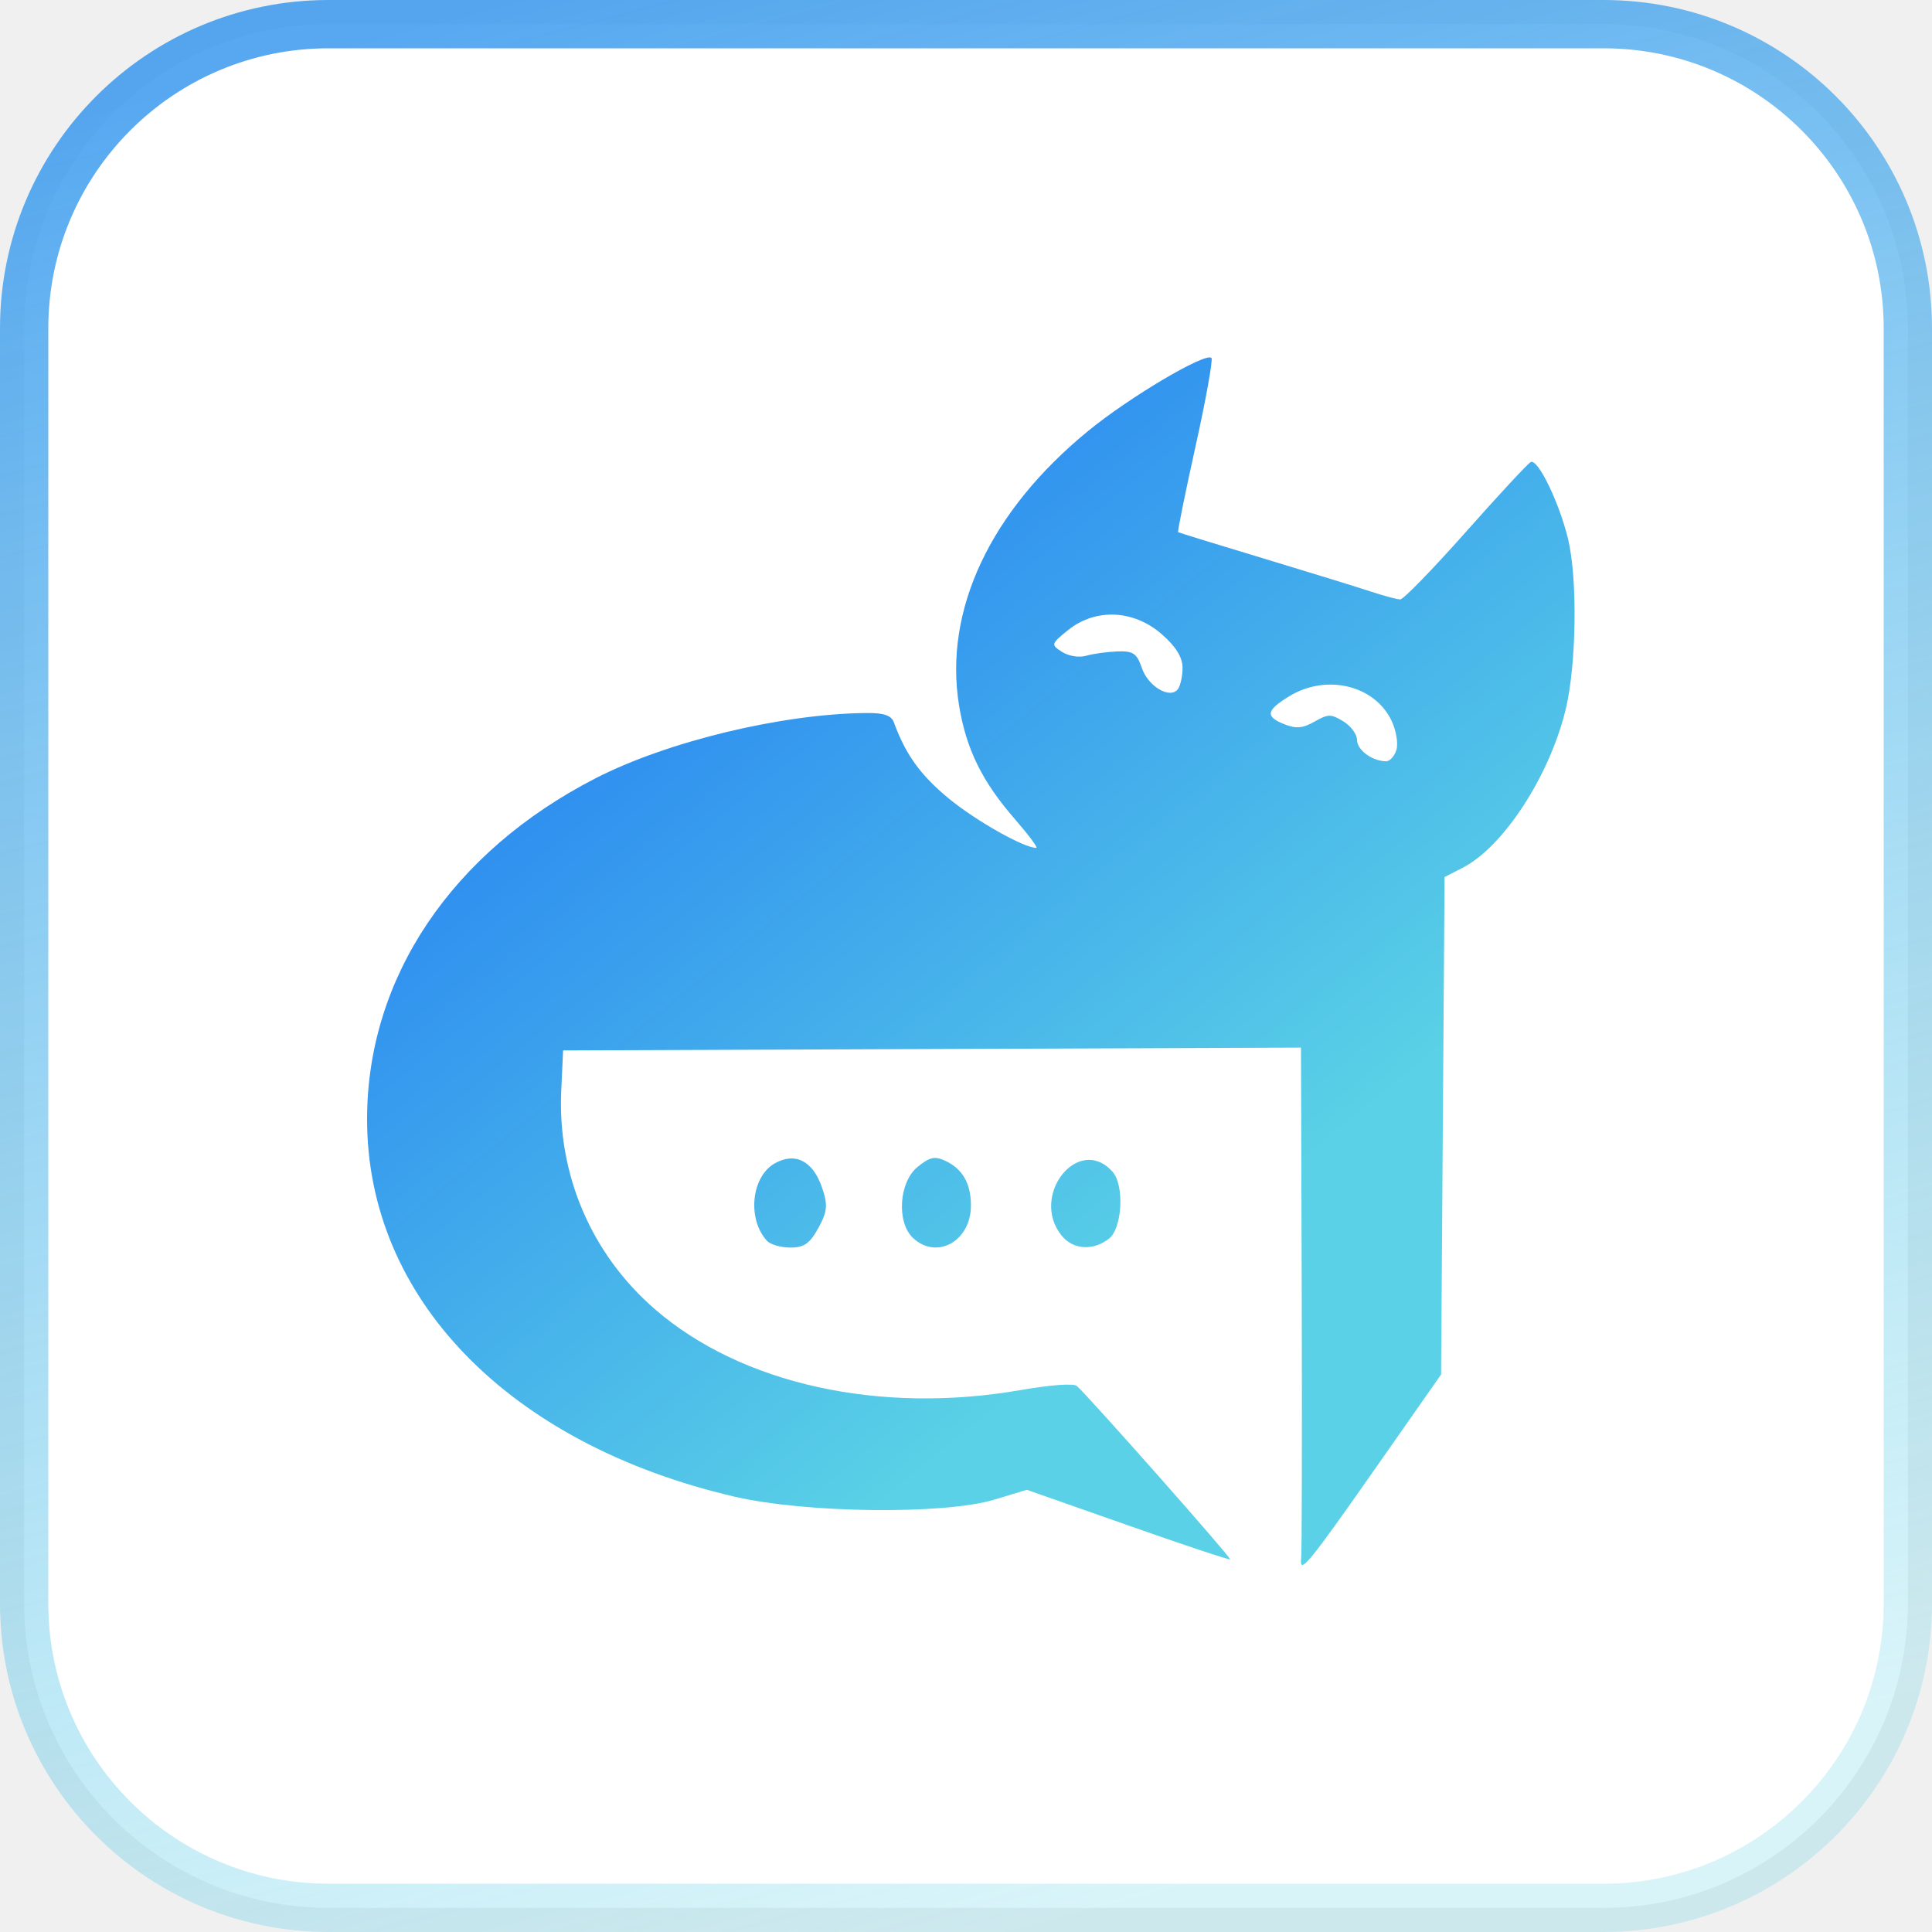
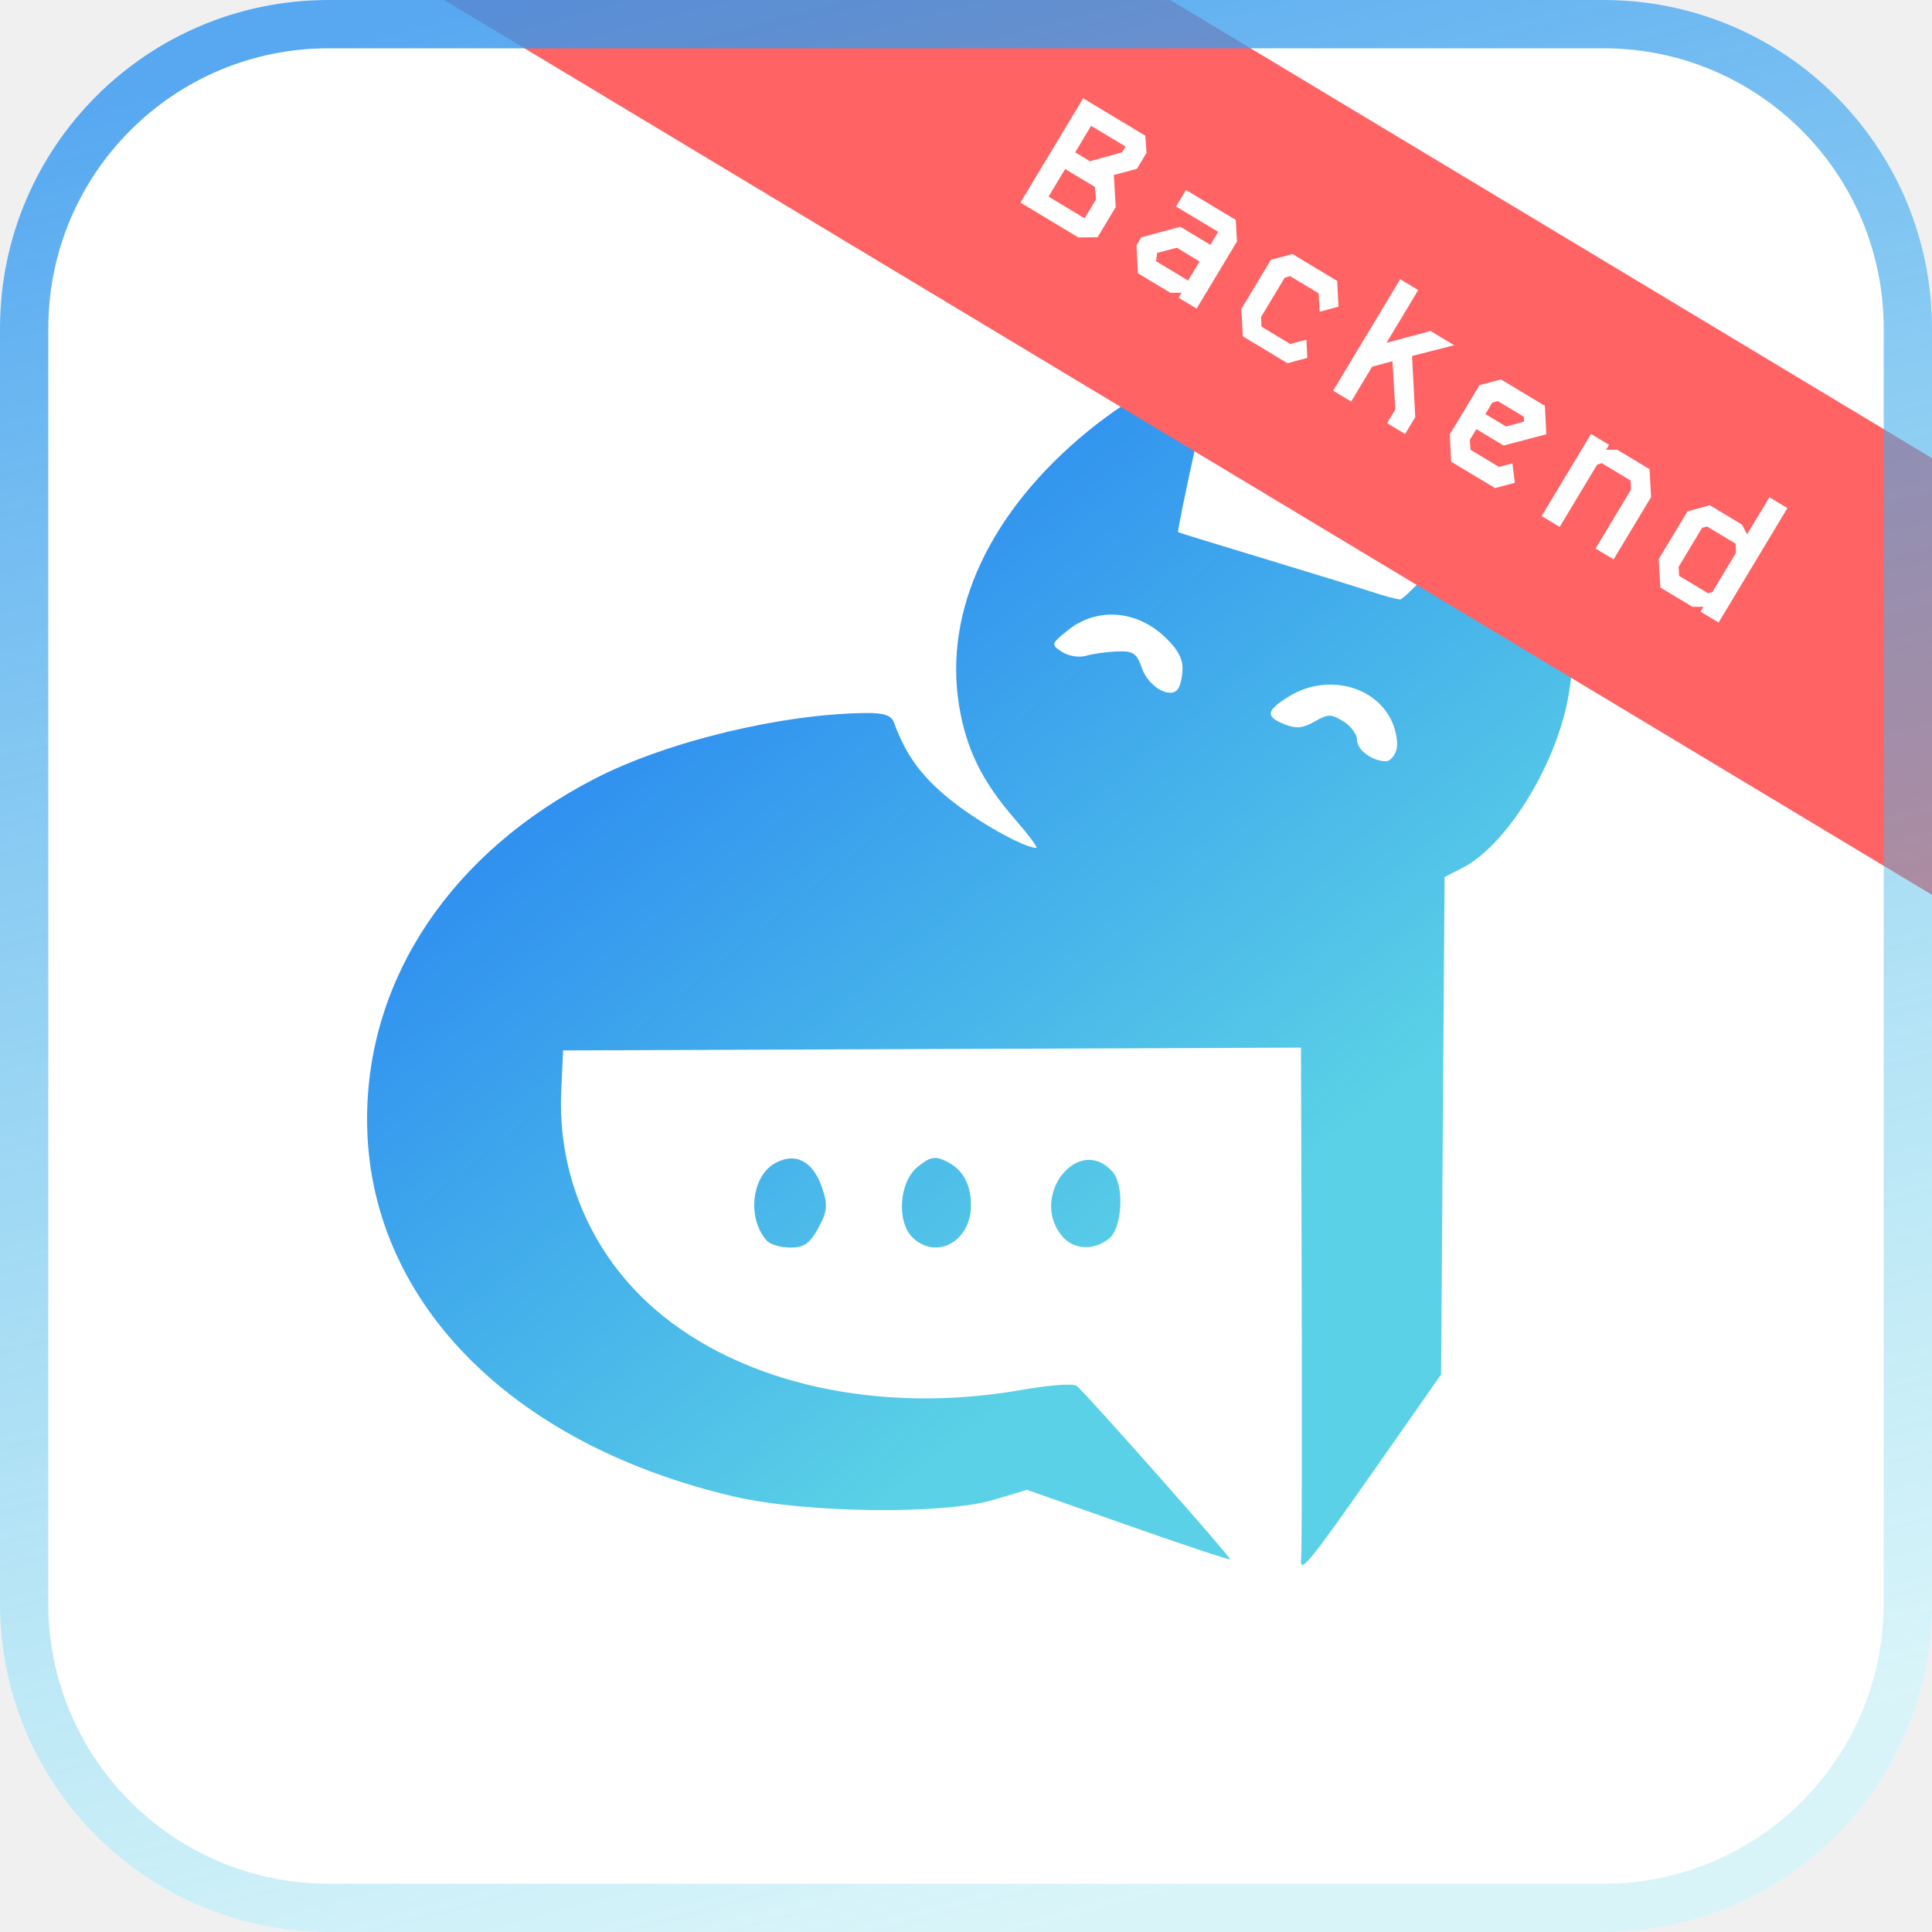
<svg xmlns="http://www.w3.org/2000/svg" width="200" height="200" viewBox="0 0 200 200" fill="none">
-   <rect x="2.5" y="2.5" width="195" height="195" rx="31.5" fill="white" />
-   <rect x="2.5" y="2.5" width="195" height="195" rx="31.5" stroke="url(#paint0_linear_3_2)" stroke-width="5" />
-   <path d="M134.697 161.297C134.767 160.682 134.793 148.538 134.755 134.314L134.677 108.449L96.485 108.594L58.292 108.739L58.099 112.922C57.699 121.616 61.231 129.846 67.8 135.533C76.76 143.293 91.076 146.447 105.702 143.892C108.7 143.366 111.149 143.187 111.472 143.472C112.767 144.624 127.496 161.281 127.342 161.42C127.245 161.499 122.475 159.916 116.738 157.892L106.302 154.224L102.924 155.242C97.742 156.813 83.386 156.645 76.019 154.929C52.645 149.489 37.955 134.364 38 115.779C38.032 101.208 46.767 88.208 61.657 80.565C69.109 76.74 81.034 73.872 89.736 73.811C91.502 73.799 92.269 74.062 92.533 74.772C93.751 78.121 95.299 80.263 98.238 82.678C101.068 84.993 105.992 87.772 107.275 87.772C107.481 87.772 106.489 86.441 105.071 84.809C101.667 80.9 100.023 77.557 99.282 73.033C97.677 63.182 102.505 52.91 112.651 44.607C116.912 41.118 124.744 36.478 125.408 37.048C125.582 37.205 124.847 41.303 123.771 46.162C122.694 51.02 121.882 55.041 121.959 55.091C122.043 55.147 126.027 56.371 130.81 57.814C135.592 59.262 140.607 60.805 141.942 61.247C143.276 61.689 144.636 62.052 144.959 62.052C145.281 62.052 148.323 58.921 151.72 55.097C155.111 51.267 158.147 48.001 158.456 47.834C159.191 47.437 161.409 52.005 162.324 55.79C163.323 59.927 163.194 68.868 162.073 73.464C160.39 80.364 155.627 87.671 151.405 89.835L149.542 90.791L149.361 116.539L149.181 142.287L142.528 151.792C135.399 161.98 134.49 163.087 134.697 161.297ZM144.559 77.618C144.759 76.959 144.527 75.594 144.043 74.588C142.271 70.903 137.256 69.729 133.42 72.1C131.055 73.559 130.958 74.18 132.988 74.985C134.181 75.454 134.858 75.393 136.082 74.7C137.488 73.9 137.778 73.894 139.06 74.672C139.84 75.147 140.479 76.014 140.479 76.595C140.479 77.629 142.019 78.776 143.463 78.809C143.869 78.82 144.359 78.284 144.559 77.618ZM122.417 69.125C122.423 68.052 121.714 66.911 120.238 65.63C117.337 63.114 113.399 62.947 110.576 65.222C108.796 66.648 108.771 66.743 109.937 67.481C110.627 67.923 111.704 68.096 112.438 67.884C113.148 67.677 114.598 67.476 115.661 67.436C117.305 67.375 117.686 67.627 118.201 69.142C118.852 71.065 121.128 72.407 121.933 71.339C122.198 70.998 122.417 70.003 122.417 69.125ZM79.396 128.449C77.334 126.207 77.766 121.817 80.196 120.436C82.31 119.234 84.141 120.168 85.094 122.924C85.713 124.725 85.655 125.407 84.721 127.112C83.838 128.728 83.238 129.148 81.826 129.148C80.847 129.148 79.751 128.834 79.396 128.449ZM94.486 128.124C92.797 126.503 93.068 122.365 94.976 120.811C96.246 119.771 96.762 119.659 97.858 120.168C99.637 120.99 100.513 122.522 100.513 124.792C100.513 128.499 96.942 130.473 94.486 128.124ZM109.899 127.906C106.566 123.78 111.646 117.378 115.159 121.286C116.416 122.678 116.184 127.14 114.804 128.225C113.16 129.511 111.085 129.377 109.899 127.906Z" fill="url(#paint1_linear_3_2)" />
+   <g clip-path="url(#clip0_3_5)">
+     <rect width="200" height="200" rx="34" fill="white" />
+     <path d="M134.697 161.297C134.767 160.682 134.793 148.538 134.755 134.314L134.677 108.449L96.485 108.594L58.292 108.739L58.099 112.922C57.699 121.616 61.231 129.846 67.8 135.533C76.76 143.293 91.076 146.447 105.702 143.892C108.7 143.366 111.149 143.187 111.472 143.472C112.767 144.624 127.496 161.281 127.342 161.42C127.245 161.499 122.475 159.916 116.738 157.892L106.302 154.224L102.924 155.242C97.742 156.813 83.386 156.645 76.019 154.929C52.645 149.489 37.955 134.364 38 115.779C38.032 101.208 46.767 88.208 61.657 80.565C69.109 76.74 81.034 73.872 89.736 73.811C91.502 73.799 92.269 74.062 92.533 74.772C93.751 78.121 95.299 80.263 98.238 82.678C101.068 84.993 105.992 87.772 107.275 87.772C107.481 87.772 106.489 86.441 105.071 84.809C101.667 80.9 100.023 77.557 99.282 73.033C97.677 63.182 102.505 52.91 112.651 44.607C116.912 41.118 124.744 36.478 125.408 37.048C125.582 37.205 124.847 41.303 123.771 46.162C122.694 51.02 121.882 55.041 121.959 55.091C122.043 55.147 126.027 56.371 130.81 57.814C135.592 59.262 140.607 60.805 141.942 61.247C143.276 61.689 144.636 62.052 144.959 62.052C145.281 62.052 148.323 58.921 151.72 55.097C155.111 51.267 158.147 48.001 158.456 47.834C159.191 47.437 161.409 52.005 162.324 55.79C163.323 59.927 163.194 68.868 162.073 73.464C160.39 80.364 155.627 87.671 151.405 89.835L149.542 90.791L149.361 116.539L149.181 142.287L142.528 151.792C135.399 161.98 134.49 163.087 134.697 161.297ZM144.559 77.618C144.759 76.959 144.527 75.594 144.043 74.588C142.271 70.903 137.256 69.729 133.42 72.1C131.055 73.559 130.958 74.18 132.988 74.985C134.181 75.454 134.858 75.393 136.082 74.7C137.488 73.9 137.778 73.894 139.06 74.672C139.84 75.147 140.479 76.014 140.479 76.595C140.479 77.629 142.019 78.776 143.463 78.809C143.869 78.82 144.359 78.284 144.559 77.618ZM122.417 69.125C122.423 68.052 121.714 66.911 120.238 65.63C117.337 63.114 113.399 62.947 110.576 65.222C108.796 66.648 108.771 66.743 109.937 67.481C110.627 67.923 111.704 68.096 112.438 67.884C113.148 67.677 114.598 67.476 115.661 67.436C117.305 67.375 117.686 67.627 118.201 69.142C118.852 71.065 121.128 72.407 121.933 71.339C122.198 70.998 122.417 70.003 122.417 69.125ZM79.396 128.449C77.334 126.207 77.766 121.817 80.196 120.436C82.31 119.234 84.141 120.168 85.094 122.924C85.713 124.725 85.655 125.407 84.721 127.112C83.838 128.728 83.238 129.148 81.826 129.148C80.847 129.148 79.751 128.834 79.396 128.449ZM94.486 128.124C92.797 126.503 93.068 122.365 94.976 120.811C96.246 119.771 96.762 119.659 97.858 120.168C99.637 120.99 100.513 122.522 100.513 124.792C100.513 128.499 96.942 130.473 94.486 128.124ZM109.899 127.906C106.566 123.78 111.646 117.378 115.159 121.286C116.416 122.678 116.184 127.14 114.804 128.225C113.16 129.511 111.085 129.377 109.899 127.906Z" fill="url(#paint0_linear_3_5)" />
+     <g clip-path="url(#clip1_3_5)">
+       <rect width="226.167" height="38.74" transform="translate(57.9672 -38) rotate(31.0254)" fill="#FF6363" />
+       <path d="M112.127 10.175L118.559 14.044L118.687 15.822L117.694 17.472L115.236 18.136L115.313 18.183L115.495 21.443L113.621 24.559L111.633 24.581L105.633 20.972L112.127 10.175ZM112.954 13.025L111.303 15.771L112.83 16.689L116.155 15.77L116.517 15.168L112.954 13.025ZM110.264 17.498L108.547 20.352L112.28 22.597L113.458 20.638L113.349 19.354L110.264 17.498ZM122.773 19.666L127.925 22.765L128.049 25.003L123.874 31.944L122.008 30.821L122.314 30.312L121.159 30.311L117.797 28.289L117.652 25.387L118.143 24.569L122.185 23.471L125.301 25.346L126.108 24.004L121.743 21.378L122.773 19.666ZM119.784 26.207L119.678 27.047L122.994 29.041L124.182 27.067L121.822 25.647L119.802 26.176L119.784 26.207ZM133.796 26.296L138.423 29.079L138.562 31.746L136.608 32.272L136.499 30.358L133.553 28.586L133 28.737L130.541 32.824L130.593 33.821L133.554 35.603L135.243 35.169L135.331 37.049L133.277 37.6L128.65 34.816L128.508 31.979L131.569 26.889L133.796 26.296ZM144.946 28.906L146.813 30.029L143.529 35.489L148.089 34.263L150.542 35.738L146.176 36.85L146.505 43.182L145.457 44.925L143.591 43.803L144.444 42.384L144.147 37.395L142.044 37.957L139.873 41.567L138.007 40.444L144.946 28.906ZM155.379 39.277L159.929 42.014L160.071 44.956L155.652 46.121L152.829 44.423L152.161 45.534L152.219 46.556L155.181 48.337L156.558 47.968L156.821 49.975L154.768 50.525L150.217 47.788L150.081 44.976L153.152 39.87L155.379 39.277ZM154.481 41.678L153.766 42.865L155.91 44.155L157.776 43.638L157.742 43.135L155.058 41.521L154.481 41.678ZM164.701 44.926L166.568 46.049L166.262 46.558L167.416 46.559L170.763 48.572L170.918 51.459L167.04 57.907L165.173 56.784L168.847 50.676L168.799 49.743L165.806 47.944L165.334 48.1L161.456 54.548L159.59 53.425L164.701 44.926ZM183.167 51.475L185.033 52.597L177.908 64.444L176.042 63.321L176.348 62.812L175.209 62.82L171.877 60.816L171.711 57.88L174.679 52.944L176.998 52.301L180.33 54.306L180.857 55.316L183.167 51.475ZM173.772 58.679L173.82 59.611L176.813 61.411L177.257 61.3L179.707 57.228L179.667 56.28L176.706 54.499L176.203 54.638L173.772 58.679Z" fill="white" />
+     </g>
+   </g>
+   <rect x="2.5" y="2.5" width="195" height="195" rx="31.5" stroke="url(#paint1_linear_3_5)" stroke-width="5" />
  <defs>
-     <linearGradient id="paint0_linear_3_2" x1="54" y1="-2.71201e-07" x2="107" y2="200" gradientUnits="userSpaceOnUse">
+     <linearGradient id="paint0_linear_3_5" x1="67.007" y1="68.032" x2="119.658" y2="132.841" gradientUnits="userSpaceOnUse">
+       <stop stop-color="#2D8CF0" />
+       <stop offset="1" stop-color="#5AD1E6" />
+     </linearGradient>
+     <linearGradient id="paint1_linear_3_5" x1="54" y1="-2.71201e-07" x2="107" y2="200" gradientUnits="userSpaceOnUse">
      <stop stop-color="#3597EE" stop-opacity="0.83" />
      <stop offset="1" stop-color="#5AD1E6" stop-opacity="0.23" />
    </linearGradient>
-     <linearGradient id="paint1_linear_3_2" x1="67.007" y1="68.032" x2="119.658" y2="132.841" gradientUnits="userSpaceOnUse">
-       <stop stop-color="#2D8CF0" />
-       <stop offset="1" stop-color="#5AD1E6" />
-     </linearGradient>
+     <clipPath id="clip0_3_5">
+       <rect width="200" height="200" rx="34" fill="white" />
+     </clipPath>
+     <clipPath id="clip1_3_5">
+       <rect width="226.167" height="38.74" fill="white" transform="translate(57.9672 -38) rotate(31.0254)" />
+     </clipPath>
  </defs>
</svg>
